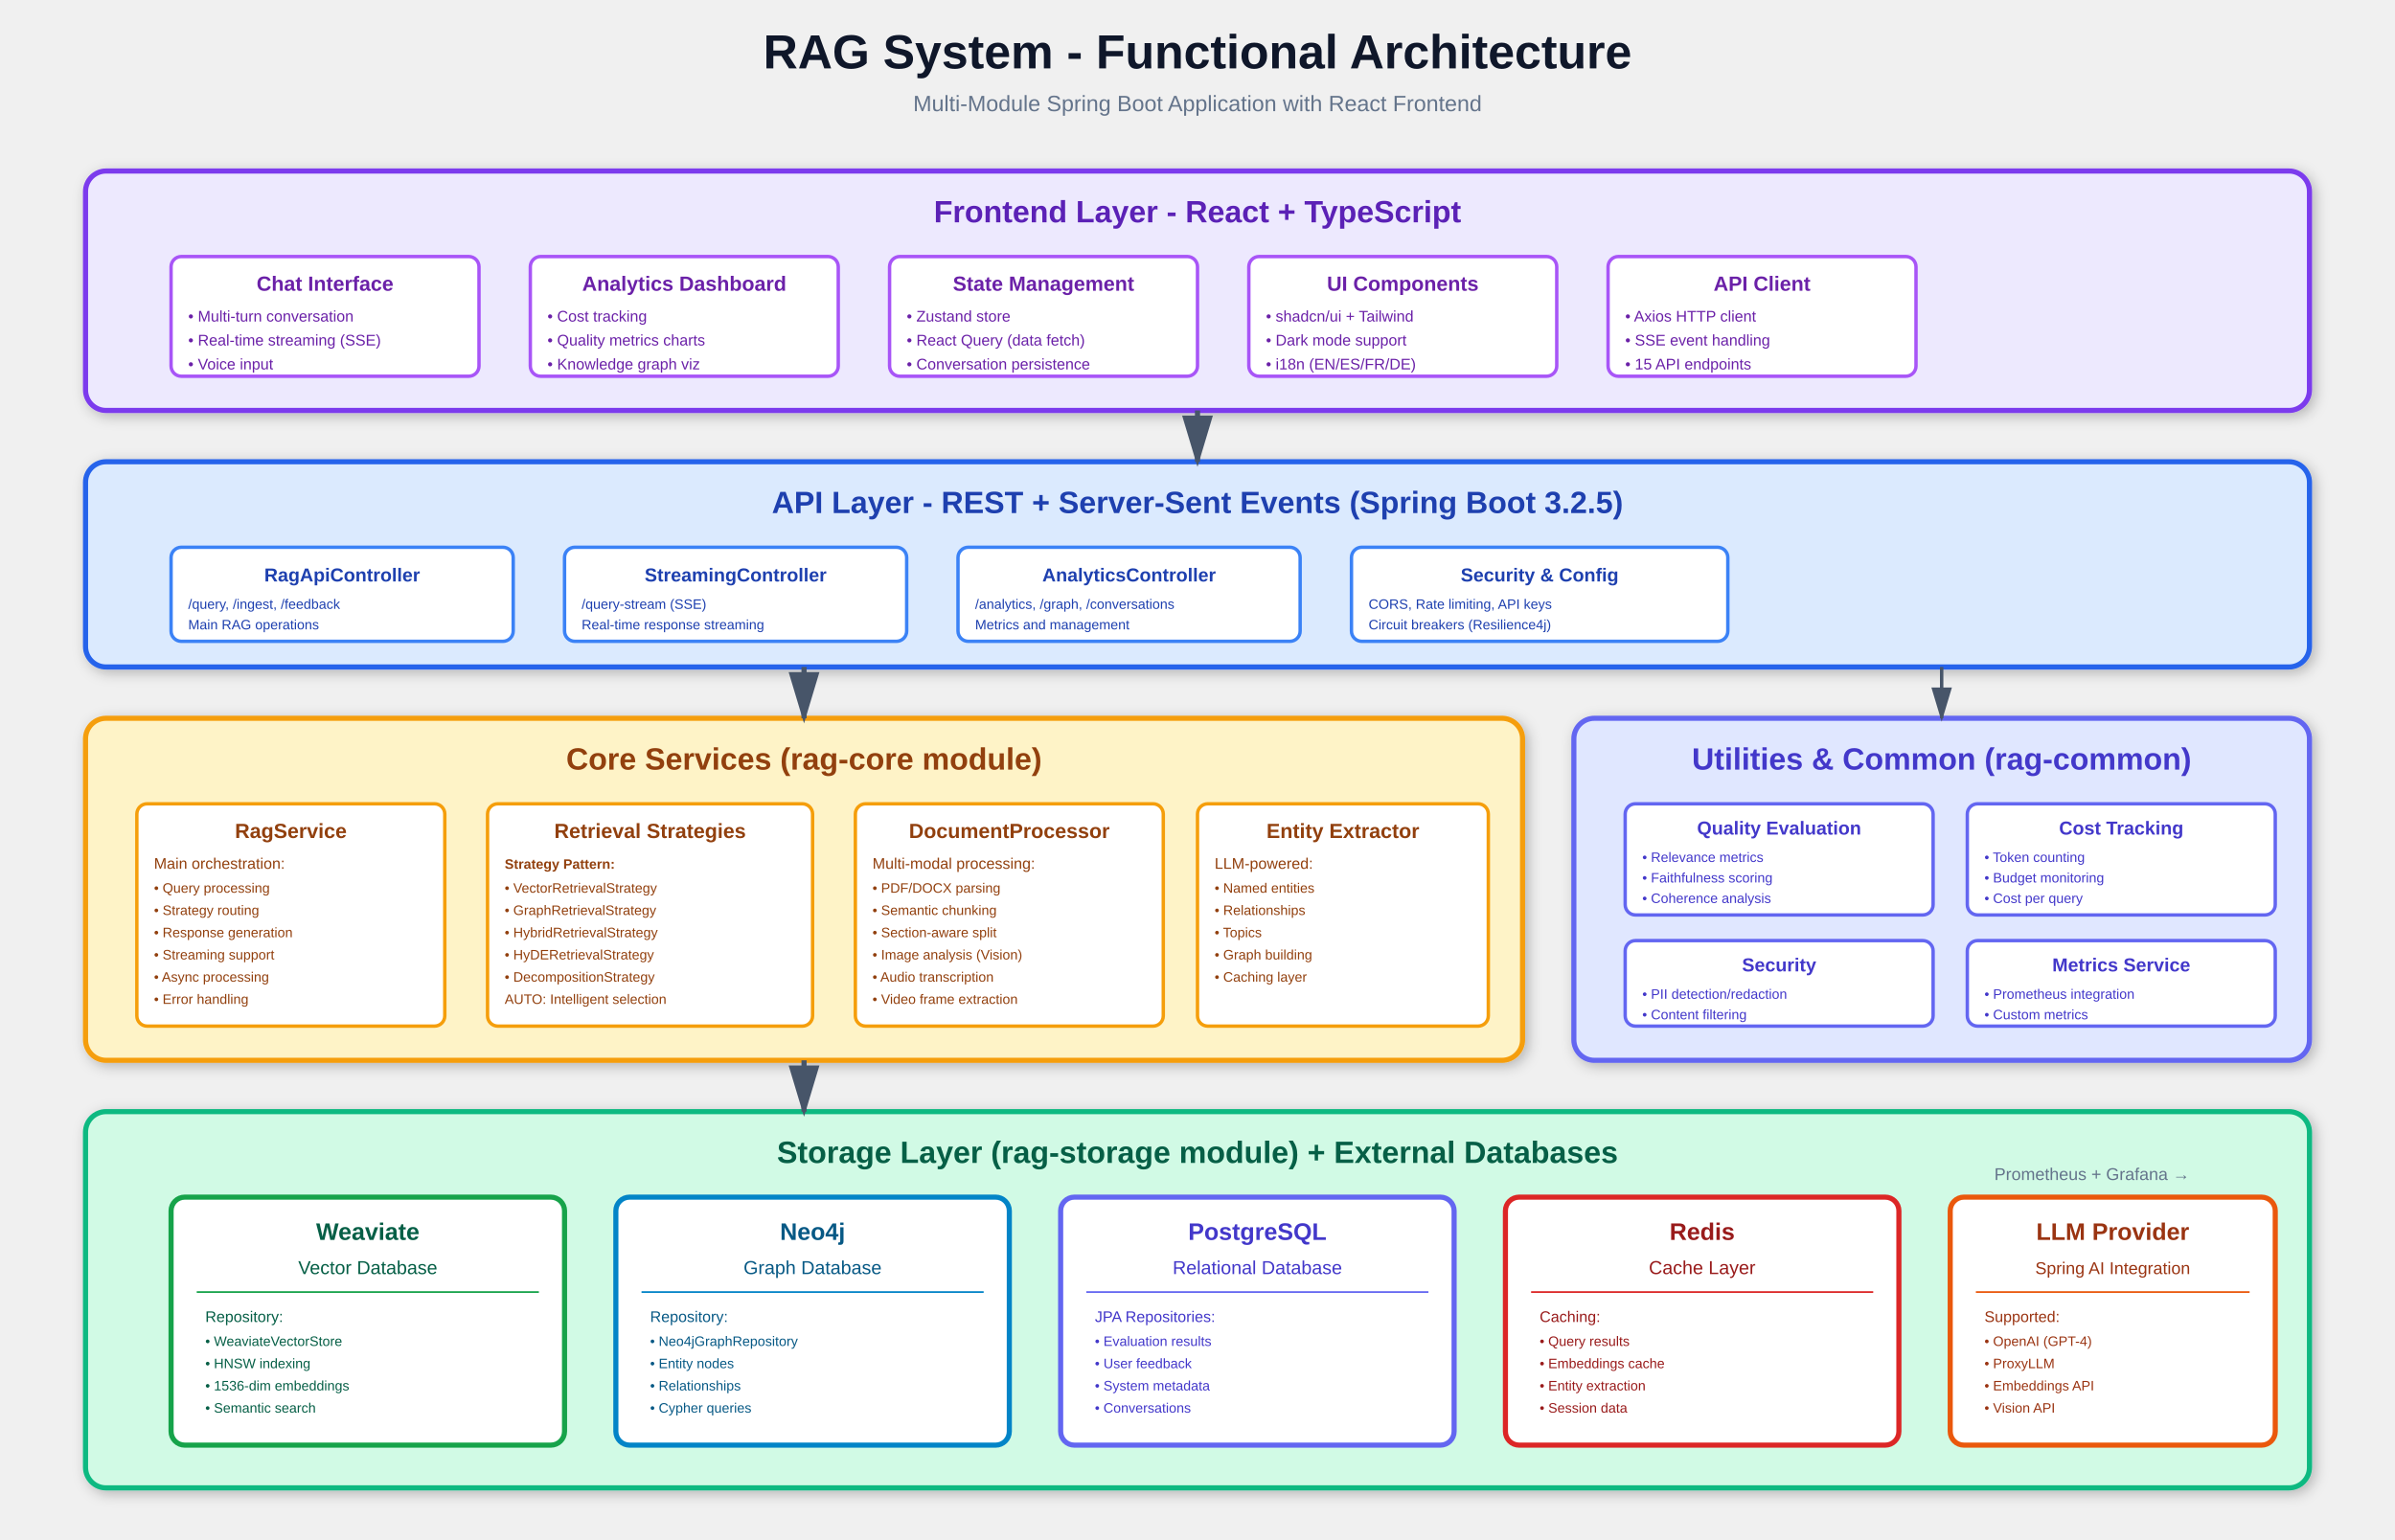
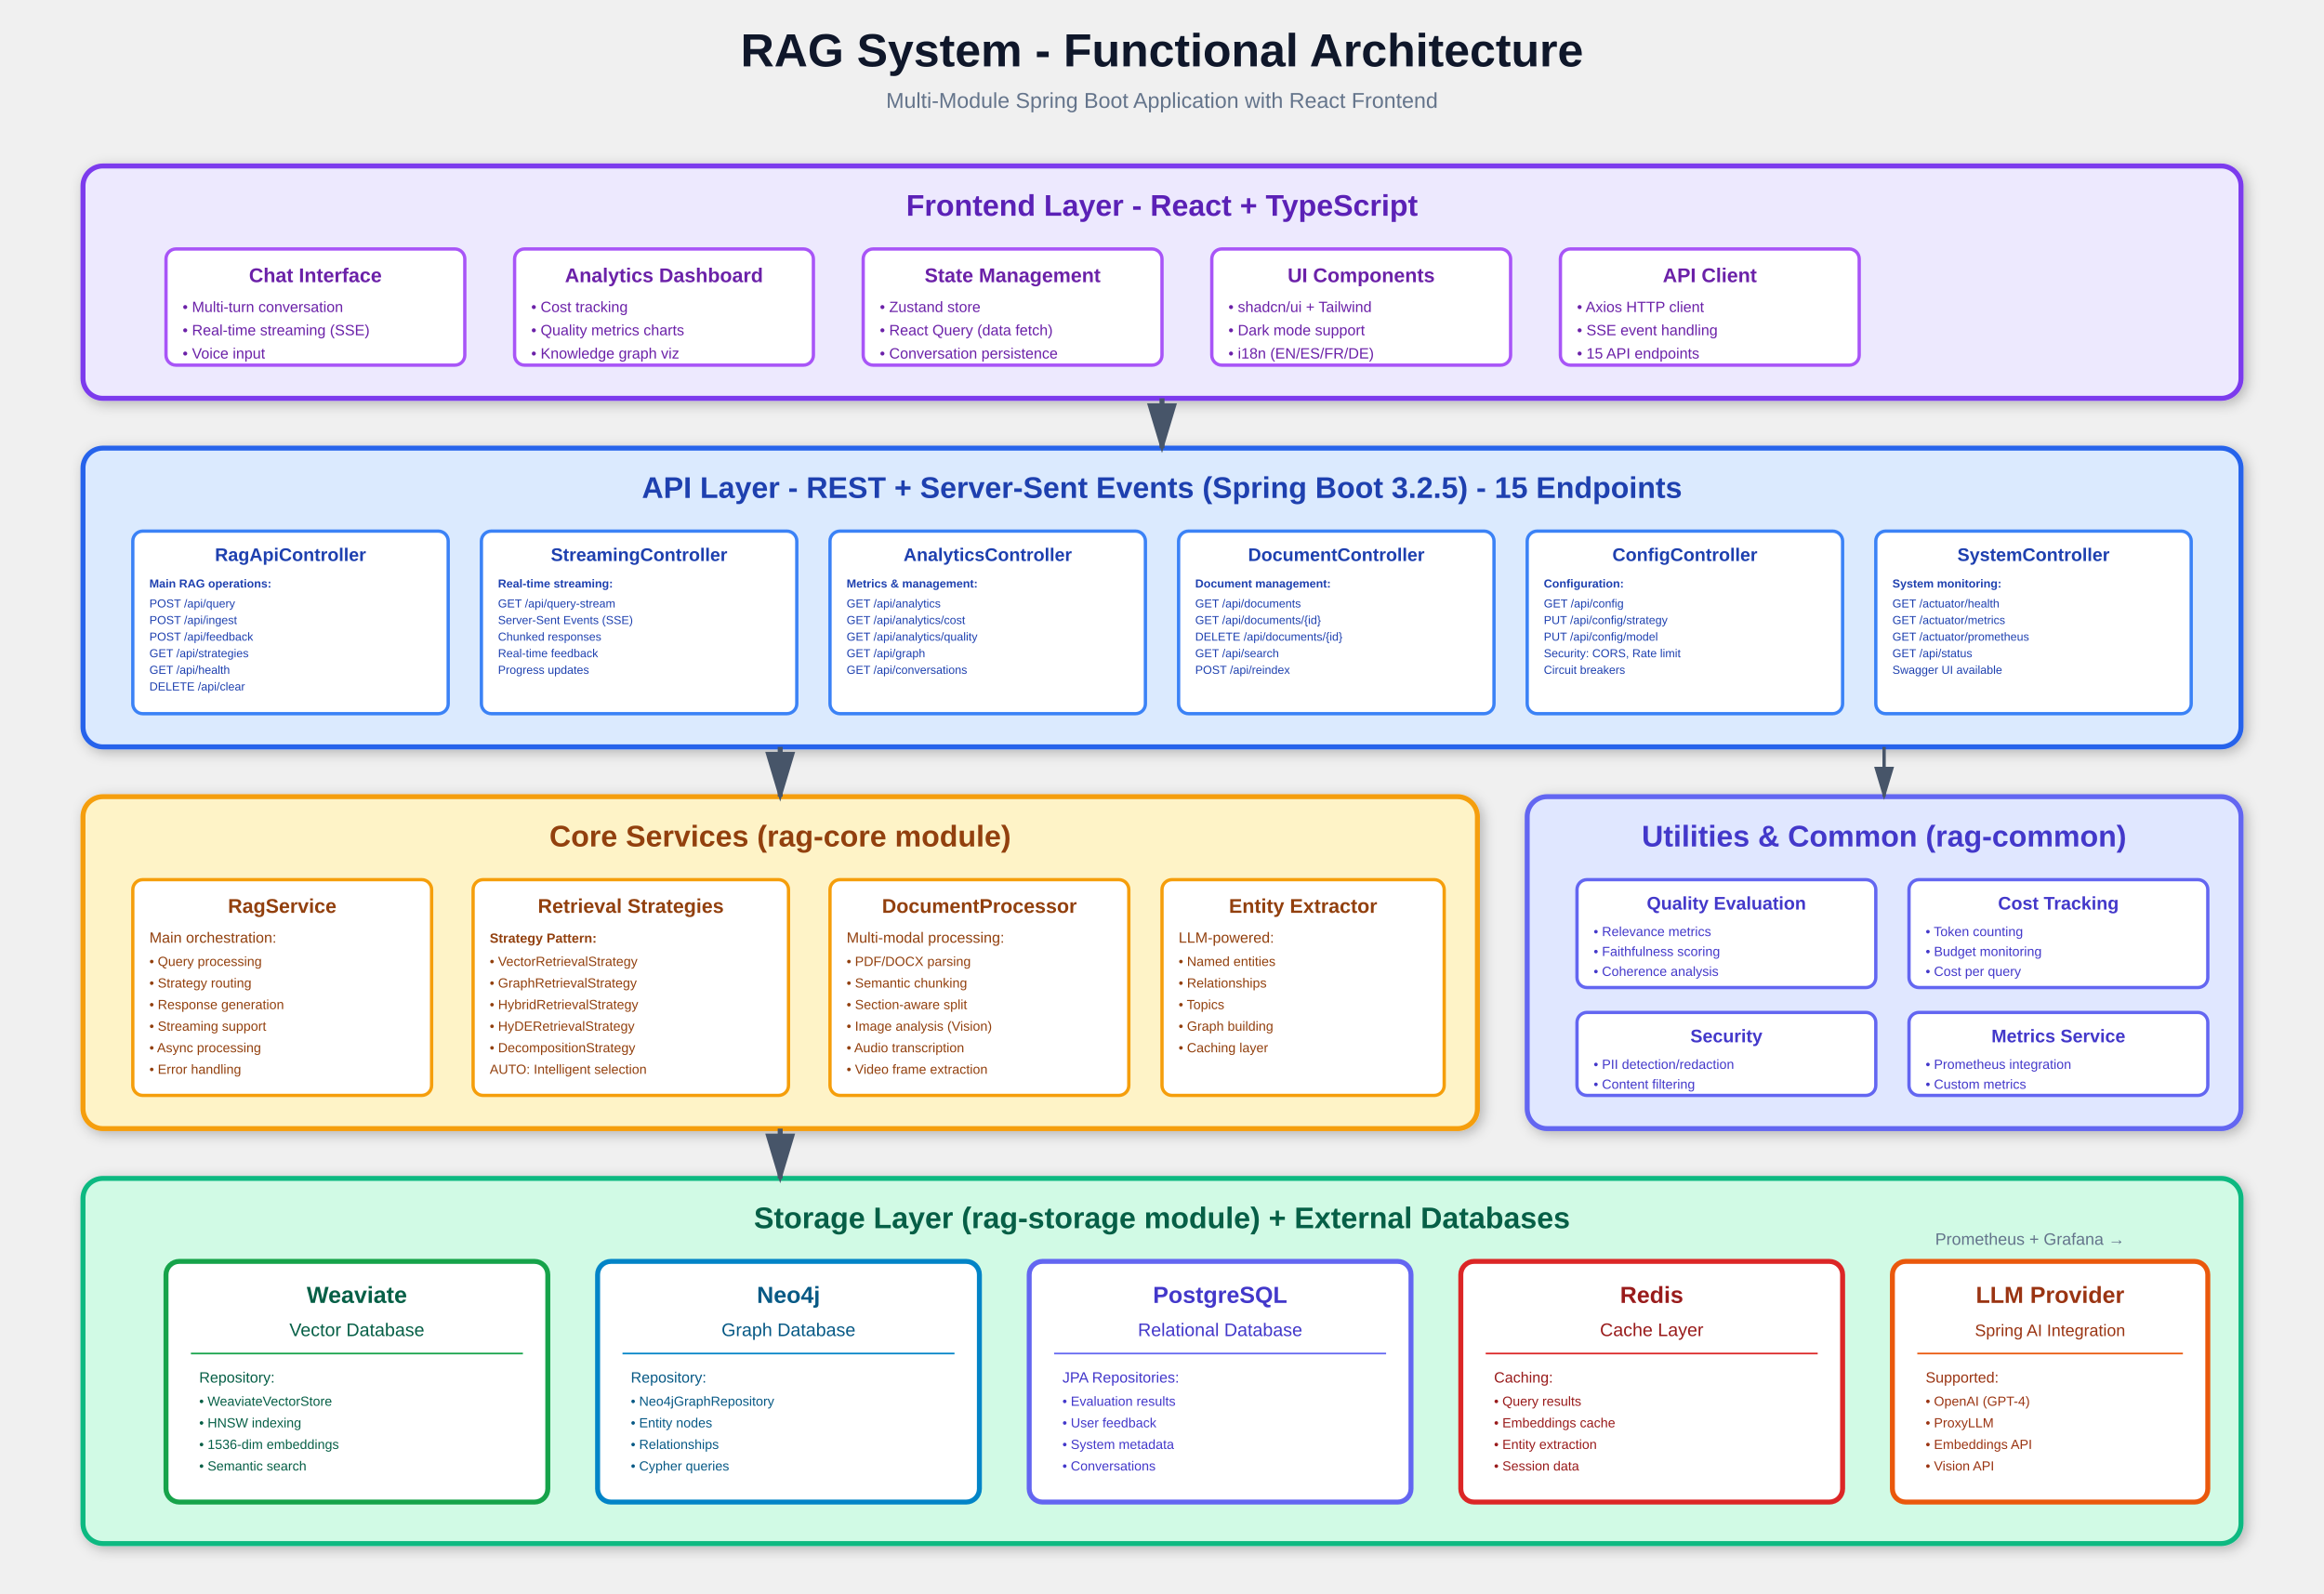
- <svg xmlns="http://www.w3.org/2000/svg" width="1400" height="900">
+ <svg xmlns="http://www.w3.org/2000/svg" width="1400" height="960">
  <defs>
    <marker id="arrow" markerWidth="10" markerHeight="10" refX="9" refY="3" orient="auto">
      <polygon points="0 0, 10 3, 0 6" fill="#475569" />
    </marker>
    <filter id="shadow">
      <feDropShadow dx="2" dy="2" stdDeviation="4" flood-opacity="0.25" />
    </filter>
    <linearGradient id="grad1" x1="0%" y1="0%" x2="0%" y2="100%">
      <stop offset="0%" style="stop-color:#3b82f6;stop-opacity:0.1" />
      <stop offset="100%" style="stop-color:#3b82f6;stop-opacity:0.05" />
    </linearGradient>
  </defs>
  <text x="700" y="40" font-family="Arial, sans-serif" font-size="28" font-weight="bold" fill="#0f172a" text-anchor="middle">
    RAG System - Functional Architecture
  </text>
  <text x="700" y="65" font-family="Arial, sans-serif" font-size="13" fill="#64748b" text-anchor="middle">
    Multi-Module Spring Boot Application with React Frontend
  </text>
  <g id="frontend-layer">
    <rect x="50" y="100" width="1300" height="140" rx="12" fill="#ede9fe" stroke="#7c3aed" stroke-width="3" filter="url(#shadow)" />
    <text x="700" y="130" font-family="Arial" font-size="18" font-weight="bold" fill="#5b21b6" text-anchor="middle">
      Frontend Layer - React + TypeScript
    </text>
    <g transform="translate(100, 150)">
      <rect x="0" y="0" width="180" height="70" rx="6" fill="white" stroke="#a855f7" stroke-width="2" />
      <text x="90" y="20" font-family="Arial" font-size="12" font-weight="bold" fill="#6b21a8" text-anchor="middle">Chat Interface</text>
      <text x="10" y="38" font-family="Arial" font-size="9" fill="#6b21a8">• Multi-turn conversation</text>
      <text x="10" y="52" font-family="Arial" font-size="9" fill="#6b21a8">• Real-time streaming (SSE)</text>
      <text x="10" y="66" font-family="Arial" font-size="9" fill="#6b21a8">• Voice input</text>
    </g>
    <g transform="translate(310, 150)">
      <rect x="0" y="0" width="180" height="70" rx="6" fill="white" stroke="#a855f7" stroke-width="2" />
      <text x="90" y="20" font-family="Arial" font-size="12" font-weight="bold" fill="#6b21a8" text-anchor="middle">Analytics Dashboard</text>
      <text x="10" y="38" font-family="Arial" font-size="9" fill="#6b21a8">• Cost tracking</text>
      <text x="10" y="52" font-family="Arial" font-size="9" fill="#6b21a8">• Quality metrics charts</text>
      <text x="10" y="66" font-family="Arial" font-size="9" fill="#6b21a8">• Knowledge graph viz</text>
    </g>
    <g transform="translate(520, 150)">
      <rect x="0" y="0" width="180" height="70" rx="6" fill="white" stroke="#a855f7" stroke-width="2" />
      <text x="90" y="20" font-family="Arial" font-size="12" font-weight="bold" fill="#6b21a8" text-anchor="middle">State Management</text>
      <text x="10" y="38" font-family="Arial" font-size="9" fill="#6b21a8">• Zustand store</text>
      <text x="10" y="52" font-family="Arial" font-size="9" fill="#6b21a8">• React Query (data fetch)</text>
      <text x="10" y="66" font-family="Arial" font-size="9" fill="#6b21a8">• Conversation persistence</text>
    </g>
    <g transform="translate(730, 150)">
      <rect x="0" y="0" width="180" height="70" rx="6" fill="white" stroke="#a855f7" stroke-width="2" />
      <text x="90" y="20" font-family="Arial" font-size="12" font-weight="bold" fill="#6b21a8" text-anchor="middle">UI Components</text>
      <text x="10" y="38" font-family="Arial" font-size="9" fill="#6b21a8">• shadcn/ui + Tailwind</text>
      <text x="10" y="52" font-family="Arial" font-size="9" fill="#6b21a8">• Dark mode support</text>
      <text x="10" y="66" font-family="Arial" font-size="9" fill="#6b21a8">• i18n (EN/ES/FR/DE)</text>
    </g>
    <g transform="translate(940, 150)">
      <rect x="0" y="0" width="180" height="70" rx="6" fill="white" stroke="#a855f7" stroke-width="2" />
      <text x="90" y="20" font-family="Arial" font-size="12" font-weight="bold" fill="#6b21a8" text-anchor="middle">API Client</text>
      <text x="10" y="38" font-family="Arial" font-size="9" fill="#6b21a8">• Axios HTTP client</text>
      <text x="10" y="52" font-family="Arial" font-size="9" fill="#6b21a8">• SSE event handling</text>
      <text x="10" y="66" font-family="Arial" font-size="9" fill="#6b21a8">• 15 API endpoints</text>
    </g>
  </g>
  <g id="api-layer">
-     <rect x="50" y="270" width="1300" height="120" rx="12" fill="#dbeafe" stroke="#2563eb" stroke-width="3" filter="url(#shadow)" />
+     <rect x="50" y="270" width="1300" height="180" rx="12" fill="#dbeafe" stroke="#2563eb" stroke-width="3" filter="url(#shadow)" />
    <text x="700" y="300" font-family="Arial" font-size="18" font-weight="bold" fill="#1e40af" text-anchor="middle">
-       API Layer - REST + Server-Sent Events (Spring Boot 3.2.5)
-     </text>
-     <g transform="translate(100, 320)">
-       <rect x="0" y="0" width="200" height="55" rx="6" fill="white" stroke="#3b82f6" stroke-width="2" />
-       <text x="100" y="20" font-family="Arial" font-size="11" font-weight="bold" fill="#1e40af" text-anchor="middle">RagApiController</text>
-       <text x="10" y="36" font-family="Arial" font-size="8" fill="#1e40af">/query, /ingest, /feedback</text>
-       <text x="10" y="48" font-family="Arial" font-size="8" fill="#1e40af">Main RAG operations</text>
-     </g>
-     <g transform="translate(330, 320)">
-       <rect x="0" y="0" width="200" height="55" rx="6" fill="white" stroke="#3b82f6" stroke-width="2" />
-       <text x="100" y="20" font-family="Arial" font-size="11" font-weight="bold" fill="#1e40af" text-anchor="middle">StreamingController</text>
-       <text x="10" y="36" font-family="Arial" font-size="8" fill="#1e40af">/query-stream (SSE)</text>
-       <text x="10" y="48" font-family="Arial" font-size="8" fill="#1e40af">Real-time response streaming</text>
-     </g>
-     <g transform="translate(560, 320)">
-       <rect x="0" y="0" width="200" height="55" rx="6" fill="white" stroke="#3b82f6" stroke-width="2" />
-       <text x="100" y="20" font-family="Arial" font-size="11" font-weight="bold" fill="#1e40af" text-anchor="middle">AnalyticsController</text>
-       <text x="10" y="36" font-family="Arial" font-size="8" fill="#1e40af">/analytics, /graph, /conversations</text>
-       <text x="10" y="48" font-family="Arial" font-size="8" fill="#1e40af">Metrics and management</text>
-     </g>
-     <g transform="translate(790, 320)">
-       <rect x="0" y="0" width="220" height="55" rx="6" fill="white" stroke="#3b82f6" stroke-width="2" />
-       <text x="110" y="20" font-family="Arial" font-size="11" font-weight="bold" fill="#1e40af" text-anchor="middle">Security &amp; Config</text>
-       <text x="10" y="36" font-family="Arial" font-size="8" fill="#1e40af">CORS, Rate limiting, API keys</text>
-       <text x="10" y="48" font-family="Arial" font-size="8" fill="#1e40af">Circuit breakers (Resilience4j)</text>
+       API Layer - REST + Server-Sent Events (Spring Boot 3.2.5) - 15 Endpoints
+     </text>
+     <g transform="translate(80, 320)">
+       <rect x="0" y="0" width="190" height="110" rx="6" fill="white" stroke="#3b82f6" stroke-width="2" />
+       <text x="95" y="18" font-family="Arial" font-size="11" font-weight="bold" fill="#1e40af" text-anchor="middle">RagApiController</text>
+       <text x="10" y="34" font-family="Arial" font-size="7" fill="#1e40af" font-weight="bold">Main RAG operations:</text>
+       <text x="10" y="46" font-family="Arial" font-size="7" fill="#1e40af">POST /api/query</text>
+       <text x="10" y="56" font-family="Arial" font-size="7" fill="#1e40af">POST /api/ingest</text>
+       <text x="10" y="66" font-family="Arial" font-size="7" fill="#1e40af">POST /api/feedback</text>
+       <text x="10" y="76" font-family="Arial" font-size="7" fill="#1e40af">GET /api/strategies</text>
+       <text x="10" y="86" font-family="Arial" font-size="7" fill="#1e40af">GET /api/health</text>
+       <text x="10" y="96" font-family="Arial" font-size="7" fill="#1e40af">DELETE /api/clear</text>
+     </g>
+     <g transform="translate(290, 320)">
+       <rect x="0" y="0" width="190" height="110" rx="6" fill="white" stroke="#3b82f6" stroke-width="2" />
+       <text x="95" y="18" font-family="Arial" font-size="11" font-weight="bold" fill="#1e40af" text-anchor="middle">StreamingController</text>
+       <text x="10" y="34" font-family="Arial" font-size="7" fill="#1e40af" font-weight="bold">Real-time streaming:</text>
+       <text x="10" y="46" font-family="Arial" font-size="7" fill="#1e40af">GET /api/query-stream</text>
+       <text x="10" y="56" font-family="Arial" font-size="7" fill="#1e40af">Server-Sent Events (SSE)</text>
+       <text x="10" y="66" font-family="Arial" font-size="7" fill="#1e40af">Chunked responses</text>
+       <text x="10" y="76" font-family="Arial" font-size="7" fill="#1e40af">Real-time feedback</text>
+       <text x="10" y="86" font-family="Arial" font-size="7" fill="#1e40af">Progress updates</text>
+     </g>
+     <g transform="translate(500, 320)">
+       <rect x="0" y="0" width="190" height="110" rx="6" fill="white" stroke="#3b82f6" stroke-width="2" />
+       <text x="95" y="18" font-family="Arial" font-size="11" font-weight="bold" fill="#1e40af" text-anchor="middle">AnalyticsController</text>
+       <text x="10" y="34" font-family="Arial" font-size="7" fill="#1e40af" font-weight="bold">Metrics &amp; management:</text>
+       <text x="10" y="46" font-family="Arial" font-size="7" fill="#1e40af">GET /api/analytics</text>
+       <text x="10" y="56" font-family="Arial" font-size="7" fill="#1e40af">GET /api/analytics/cost</text>
+       <text x="10" y="66" font-family="Arial" font-size="7" fill="#1e40af">GET /api/analytics/quality</text>
+       <text x="10" y="76" font-family="Arial" font-size="7" fill="#1e40af">GET /api/graph</text>
+       <text x="10" y="86" font-family="Arial" font-size="7" fill="#1e40af">GET /api/conversations</text>
+     </g>
+     <g transform="translate(710, 320)">
+       <rect x="0" y="0" width="190" height="110" rx="6" fill="white" stroke="#3b82f6" stroke-width="2" />
+       <text x="95" y="18" font-family="Arial" font-size="11" font-weight="bold" fill="#1e40af" text-anchor="middle">DocumentController</text>
+       <text x="10" y="34" font-family="Arial" font-size="7" fill="#1e40af" font-weight="bold">Document management:</text>
+       <text x="10" y="46" font-family="Arial" font-size="7" fill="#1e40af">GET /api/documents</text>
+       <text x="10" y="56" font-family="Arial" font-size="7" fill="#1e40af">GET /api/documents/{id}</text>
+       <text x="10" y="66" font-family="Arial" font-size="7" fill="#1e40af">DELETE /api/documents/{id}</text>
+       <text x="10" y="76" font-family="Arial" font-size="7" fill="#1e40af">GET /api/search</text>
+       <text x="10" y="86" font-family="Arial" font-size="7" fill="#1e40af">POST /api/reindex</text>
+     </g>
+     <g transform="translate(920, 320)">
+       <rect x="0" y="0" width="190" height="110" rx="6" fill="white" stroke="#3b82f6" stroke-width="2" />
+       <text x="95" y="18" font-family="Arial" font-size="11" font-weight="bold" fill="#1e40af" text-anchor="middle">ConfigController</text>
+       <text x="10" y="34" font-family="Arial" font-size="7" fill="#1e40af" font-weight="bold">Configuration:</text>
+       <text x="10" y="46" font-family="Arial" font-size="7" fill="#1e40af">GET /api/config</text>
+       <text x="10" y="56" font-family="Arial" font-size="7" fill="#1e40af">PUT /api/config/strategy</text>
+       <text x="10" y="66" font-family="Arial" font-size="7" fill="#1e40af">PUT /api/config/model</text>
+       <text x="10" y="76" font-family="Arial" font-size="7" fill="#1e40af">Security: CORS, Rate limit</text>
+       <text x="10" y="86" font-family="Arial" font-size="7" fill="#1e40af">Circuit breakers</text>
+     </g>
+     <g transform="translate(1130, 320)">
+       <rect x="0" y="0" width="190" height="110" rx="6" fill="white" stroke="#3b82f6" stroke-width="2" />
+       <text x="95" y="18" font-family="Arial" font-size="11" font-weight="bold" fill="#1e40af" text-anchor="middle">SystemController</text>
+       <text x="10" y="34" font-family="Arial" font-size="7" fill="#1e40af" font-weight="bold">System monitoring:</text>
+       <text x="10" y="46" font-family="Arial" font-size="7" fill="#1e40af">GET /actuator/health</text>
+       <text x="10" y="56" font-family="Arial" font-size="7" fill="#1e40af">GET /actuator/metrics</text>
+       <text x="10" y="66" font-family="Arial" font-size="7" fill="#1e40af">GET /actuator/prometheus</text>
+       <text x="10" y="76" font-family="Arial" font-size="7" fill="#1e40af">GET /api/status</text>
+       <text x="10" y="86" font-family="Arial" font-size="7" fill="#1e40af">Swagger UI available</text>
    </g>
  </g>
  <g id="core-services">
-     <rect x="50" y="420" width="840" height="200" rx="12" fill="#fef3c7" stroke="#f59e0b" stroke-width="3" filter="url(#shadow)" />
-     <text x="470" y="450" font-family="Arial" font-size="18" font-weight="bold" fill="#92400e" text-anchor="middle">
+     <rect x="50" y="480" width="840" height="200" rx="12" fill="#fef3c7" stroke="#f59e0b" stroke-width="3" filter="url(#shadow)" />
+     <text x="470" y="510" font-family="Arial" font-size="18" font-weight="bold" fill="#92400e" text-anchor="middle">
      Core Services (rag-core module)
    </text>
-     <g transform="translate(80, 470)">
+     <g transform="translate(80, 530)">
      <rect x="0" y="0" width="180" height="130" rx="6" fill="white" stroke="#f59e0b" stroke-width="2" />
      <text x="90" y="20" font-family="Arial" font-size="12" font-weight="bold" fill="#92400e" text-anchor="middle">RagService</text>
      <text x="10" y="38" font-family="Arial" font-size="9" fill="#92400e">Main orchestration:</text>
      <text x="10" y="52" font-family="Arial" font-size="8" fill="#92400e">• Query processing</text>
      <text x="10" y="65" font-family="Arial" font-size="8" fill="#92400e">• Strategy routing</text>
      <text x="10" y="78" font-family="Arial" font-size="8" fill="#92400e">• Response generation</text>
      <text x="10" y="91" font-family="Arial" font-size="8" fill="#92400e">• Streaming support</text>
      <text x="10" y="104" font-family="Arial" font-size="8" fill="#92400e">• Async processing</text>
      <text x="10" y="117" font-family="Arial" font-size="8" fill="#92400e">• Error handling</text>
    </g>
-     <g transform="translate(285, 470)">
+     <g transform="translate(285, 530)">
      <rect x="0" y="0" width="190" height="130" rx="6" fill="white" stroke="#f59e0b" stroke-width="2" />
      <text x="95" y="20" font-family="Arial" font-size="12" font-weight="bold" fill="#92400e" text-anchor="middle">Retrieval Strategies</text>
      <text x="10" y="38" font-family="Arial" font-size="8" fill="#92400e" font-weight="bold">Strategy Pattern:</text>
      <text x="10" y="52" font-family="Arial" font-size="8" fill="#92400e">• VectorRetrievalStrategy</text>
      <text x="10" y="65" font-family="Arial" font-size="8" fill="#92400e">• GraphRetrievalStrategy</text>
      <text x="10" y="78" font-family="Arial" font-size="8" fill="#92400e">• HybridRetrievalStrategy</text>
      <text x="10" y="91" font-family="Arial" font-size="8" fill="#92400e">• HyDERetrievalStrategy</text>
      <text x="10" y="104" font-family="Arial" font-size="8" fill="#92400e">• DecompositionStrategy</text>
      <text x="10" y="117" font-family="Arial" font-size="8" fill="#92400e">AUTO: Intelligent selection</text>
    </g>
-     <g transform="translate(500, 470)">
+     <g transform="translate(500, 530)">
      <rect x="0" y="0" width="180" height="130" rx="6" fill="white" stroke="#f59e0b" stroke-width="2" />
      <text x="90" y="20" font-family="Arial" font-size="12" font-weight="bold" fill="#92400e" text-anchor="middle">DocumentProcessor</text>
      <text x="10" y="38" font-family="Arial" font-size="9" fill="#92400e">Multi-modal processing:</text>
      <text x="10" y="52" font-family="Arial" font-size="8" fill="#92400e">• PDF/DOCX parsing</text>
      <text x="10" y="65" font-family="Arial" font-size="8" fill="#92400e">• Semantic chunking</text>
      <text x="10" y="78" font-family="Arial" font-size="8" fill="#92400e">• Section-aware split</text>
      <text x="10" y="91" font-family="Arial" font-size="8" fill="#92400e">• Image analysis (Vision)</text>
      <text x="10" y="104" font-family="Arial" font-size="8" fill="#92400e">• Audio transcription</text>
      <text x="10" y="117" font-family="Arial" font-size="8" fill="#92400e">• Video frame extraction</text>
    </g>
-     <g transform="translate(700, 470)">
+     <g transform="translate(700, 530)">
      <rect x="0" y="0" width="170" height="130" rx="6" fill="white" stroke="#f59e0b" stroke-width="2" />
      <text x="85" y="20" font-family="Arial" font-size="12" font-weight="bold" fill="#92400e" text-anchor="middle">Entity Extractor</text>
      <text x="10" y="38" font-family="Arial" font-size="9" fill="#92400e">LLM-powered:</text>
      <text x="10" y="52" font-family="Arial" font-size="8" fill="#92400e">• Named entities</text>
      <text x="10" y="65" font-family="Arial" font-size="8" fill="#92400e">• Relationships</text>
      <text x="10" y="78" font-family="Arial" font-size="8" fill="#92400e">• Topics</text>
      <text x="10" y="91" font-family="Arial" font-size="8" fill="#92400e">• Graph building</text>
      <text x="10" y="104" font-family="Arial" font-size="8" fill="#92400e">• Caching layer</text>
    </g>
  </g>
  <g id="utilities">
-     <rect x="920" y="420" width="430" height="200" rx="12" fill="#e0e7ff" stroke="#6366f1" stroke-width="3" filter="url(#shadow)" />
-     <text x="1135" y="450" font-family="Arial" font-size="18" font-weight="bold" fill="#4338ca" text-anchor="middle">
+     <rect x="920" y="480" width="430" height="200" rx="12" fill="#e0e7ff" stroke="#6366f1" stroke-width="3" filter="url(#shadow)" />
+     <text x="1135" y="510" font-family="Arial" font-size="18" font-weight="bold" fill="#4338ca" text-anchor="middle">
      Utilities &amp; Common (rag-common)
    </text>
-     <g transform="translate(950, 470)">
+     <g transform="translate(950, 530)">
      <rect x="0" y="0" width="180" height="65" rx="6" fill="white" stroke="#6366f1" stroke-width="2" />
      <text x="90" y="18" font-family="Arial" font-size="11" font-weight="bold" fill="#4338ca" text-anchor="middle">Quality Evaluation</text>
      <text x="10" y="34" font-family="Arial" font-size="8" fill="#4338ca">• Relevance metrics</text>
      <text x="10" y="46" font-family="Arial" font-size="8" fill="#4338ca">• Faithfulness scoring</text>
      <text x="10" y="58" font-family="Arial" font-size="8" fill="#4338ca">• Coherence analysis</text>
    </g>
-     <g transform="translate(1150, 470)">
+     <g transform="translate(1150, 530)">
      <rect x="0" y="0" width="180" height="65" rx="6" fill="white" stroke="#6366f1" stroke-width="2" />
      <text x="90" y="18" font-family="Arial" font-size="11" font-weight="bold" fill="#4338ca" text-anchor="middle">Cost Tracking</text>
      <text x="10" y="34" font-family="Arial" font-size="8" fill="#4338ca">• Token counting</text>
      <text x="10" y="46" font-family="Arial" font-size="8" fill="#4338ca">• Budget monitoring</text>
      <text x="10" y="58" font-family="Arial" font-size="8" fill="#4338ca">• Cost per query</text>
    </g>
-     <g transform="translate(950, 550)">
+     <g transform="translate(950, 610)">
      <rect x="0" y="0" width="180" height="50" rx="6" fill="white" stroke="#6366f1" stroke-width="2" />
      <text x="90" y="18" font-family="Arial" font-size="11" font-weight="bold" fill="#4338ca" text-anchor="middle">Security</text>
      <text x="10" y="34" font-family="Arial" font-size="8" fill="#4338ca">• PII detection/redaction</text>
      <text x="10" y="46" font-family="Arial" font-size="8" fill="#4338ca">• Content filtering</text>
    </g>
-     <g transform="translate(1150, 550)">
+     <g transform="translate(1150, 610)">
      <rect x="0" y="0" width="180" height="50" rx="6" fill="white" stroke="#6366f1" stroke-width="2" />
      <text x="90" y="18" font-family="Arial" font-size="11" font-weight="bold" fill="#4338ca" text-anchor="middle">Metrics Service</text>
      <text x="10" y="34" font-family="Arial" font-size="8" fill="#4338ca">• Prometheus integration</text>
      <text x="10" y="46" font-family="Arial" font-size="8" fill="#4338ca">• Custom metrics</text>
    </g>
  </g>
  <g id="storage-layer">
-     <rect x="50" y="650" width="1300" height="220" rx="12" fill="#d1fae5" stroke="#10b981" stroke-width="3" filter="url(#shadow)" />
-     <text x="700" y="680" font-family="Arial" font-size="18" font-weight="bold" fill="#065f46" text-anchor="middle">
+     <rect x="50" y="710" width="1300" height="220" rx="12" fill="#d1fae5" stroke="#10b981" stroke-width="3" filter="url(#shadow)" />
+     <text x="700" y="740" font-family="Arial" font-size="18" font-weight="bold" fill="#065f46" text-anchor="middle">
      Storage Layer (rag-storage module) + External Databases
    </text>
-     <g transform="translate(100, 700)">
+     <g transform="translate(100, 760)">
      <rect x="0" y="0" width="230" height="145" rx="8" fill="white" stroke="#16a34a" stroke-width="3" />
      <text x="115" y="25" font-family="Arial" font-size="14" font-weight="bold" fill="#065f46" text-anchor="middle">Weaviate</text>
      <text x="115" y="45" font-family="Arial" font-size="11" fill="#065f46" text-anchor="middle">Vector Database</text>
      <rect x="15" y="55" width="200" height="1" fill="#16a34a" />
      <text x="20" y="73" font-family="Arial" font-size="9" fill="#065f46">Repository:</text>
      <text x="20" y="87" font-family="Arial" font-size="8" fill="#065f46">• WeaviateVectorStore</text>
      <text x="20" y="100" font-family="Arial" font-size="8" fill="#065f46">• HNSW indexing</text>
      <text x="20" y="113" font-family="Arial" font-size="8" fill="#065f46">• 1536-dim embeddings</text>
      <text x="20" y="126" font-family="Arial" font-size="8" fill="#065f46">• Semantic search</text>
    </g>
-     <g transform="translate(360, 700)">
+     <g transform="translate(360, 760)">
      <rect x="0" y="0" width="230" height="145" rx="8" fill="white" stroke="#0284c7" stroke-width="3" />
      <text x="115" y="25" font-family="Arial" font-size="14" font-weight="bold" fill="#075985" text-anchor="middle">Neo4j</text>
      <text x="115" y="45" font-family="Arial" font-size="11" fill="#075985" text-anchor="middle">Graph Database</text>
      <rect x="15" y="55" width="200" height="1" fill="#0284c7" />
      <text x="20" y="73" font-family="Arial" font-size="9" fill="#075985">Repository:</text>
      <text x="20" y="87" font-family="Arial" font-size="8" fill="#075985">• Neo4jGraphRepository</text>
      <text x="20" y="100" font-family="Arial" font-size="8" fill="#075985">• Entity nodes</text>
      <text x="20" y="113" font-family="Arial" font-size="8" fill="#075985">• Relationships</text>
      <text x="20" y="126" font-family="Arial" font-size="8" fill="#075985">• Cypher queries</text>
    </g>
-     <g transform="translate(620, 700)">
+     <g transform="translate(620, 760)">
      <rect x="0" y="0" width="230" height="145" rx="8" fill="white" stroke="#6366f1" stroke-width="3" />
      <text x="115" y="25" font-family="Arial" font-size="14" font-weight="bold" fill="#4338ca" text-anchor="middle">PostgreSQL</text>
      <text x="115" y="45" font-family="Arial" font-size="11" fill="#4338ca" text-anchor="middle">Relational Database</text>
      <rect x="15" y="55" width="200" height="1" fill="#6366f1" />
      <text x="20" y="73" font-family="Arial" font-size="9" fill="#4338ca">JPA Repositories:</text>
      <text x="20" y="87" font-family="Arial" font-size="8" fill="#4338ca">• Evaluation results</text>
      <text x="20" y="100" font-family="Arial" font-size="8" fill="#4338ca">• User feedback</text>
      <text x="20" y="113" font-family="Arial" font-size="8" fill="#4338ca">• System metadata</text>
      <text x="20" y="126" font-family="Arial" font-size="8" fill="#4338ca">• Conversations</text>
    </g>
-     <g transform="translate(880, 700)">
+     <g transform="translate(880, 760)">
      <rect x="0" y="0" width="230" height="145" rx="8" fill="white" stroke="#dc2626" stroke-width="3" />
      <text x="115" y="25" font-family="Arial" font-size="14" font-weight="bold" fill="#991b1b" text-anchor="middle">Redis</text>
      <text x="115" y="45" font-family="Arial" font-size="11" fill="#991b1b" text-anchor="middle">Cache Layer</text>
      <rect x="15" y="55" width="200" height="1" fill="#dc2626" />
      <text x="20" y="73" font-family="Arial" font-size="9" fill="#991b1b">Caching:</text>
      <text x="20" y="87" font-family="Arial" font-size="8" fill="#991b1b">• Query results</text>
      <text x="20" y="100" font-family="Arial" font-size="8" fill="#991b1b">• Embeddings cache</text>
      <text x="20" y="113" font-family="Arial" font-size="8" fill="#991b1b">• Entity extraction</text>
      <text x="20" y="126" font-family="Arial" font-size="8" fill="#991b1b">• Session data</text>
    </g>
-     <g transform="translate(1140, 700)">
+     <g transform="translate(1140, 760)">
      <rect x="0" y="0" width="190" height="145" rx="8" fill="white" stroke="#ea580c" stroke-width="3" />
      <text x="95" y="25" font-family="Arial" font-size="14" font-weight="bold" fill="#9a3412" text-anchor="middle">LLM Provider</text>
      <text x="95" y="45" font-family="Arial" font-size="10" fill="#9a3412" text-anchor="middle">Spring AI Integration</text>
      <rect x="15" y="55" width="160" height="1" fill="#ea580c" />
      <text x="20" y="73" font-family="Arial" font-size="9" fill="#9a3412">Supported:</text>
      <text x="20" y="87" font-family="Arial" font-size="8" fill="#9a3412">• OpenAI (GPT-4)</text>
      <text x="20" y="100" font-family="Arial" font-size="8" fill="#9a3412">• ProxyLLM</text>
      <text x="20" y="113" font-family="Arial" font-size="8" fill="#9a3412">• Embeddings API</text>
      <text x="20" y="126" font-family="Arial" font-size="8" fill="#9a3412">• Vision API</text>
    </g>
  </g>
  <line x1="700" y1="240" x2="700" y2="270" stroke="#475569" stroke-width="3" marker-end="url(#arrow)" />
-   <line x1="470" y1="390" x2="470" y2="420" stroke="#475569" stroke-width="3" marker-end="url(#arrow)" />
-   <line x1="470" y1="620" x2="470" y2="650" stroke="#475569" stroke-width="3" marker-end="url(#arrow)" />
-   <line x1="1135" y1="390" x2="1135" y2="420" stroke="#475569" stroke-width="2" marker-end="url(#arrow)" />
-   <text x="1280" y="690" font-family="Arial" font-size="10" fill="#64748b" text-anchor="end">
+   <line x1="470" y1="450" x2="470" y2="480" stroke="#475569" stroke-width="3" marker-end="url(#arrow)" />
+   <line x1="470" y1="680" x2="470" y2="710" stroke="#475569" stroke-width="3" marker-end="url(#arrow)" />
+   <line x1="1135" y1="450" x2="1135" y2="480" stroke="#475569" stroke-width="2" marker-end="url(#arrow)" />
+   <text x="1280" y="750" font-family="Arial" font-size="10" fill="#64748b" text-anchor="end">
    Prometheus + Grafana →
  </text>
</svg>
